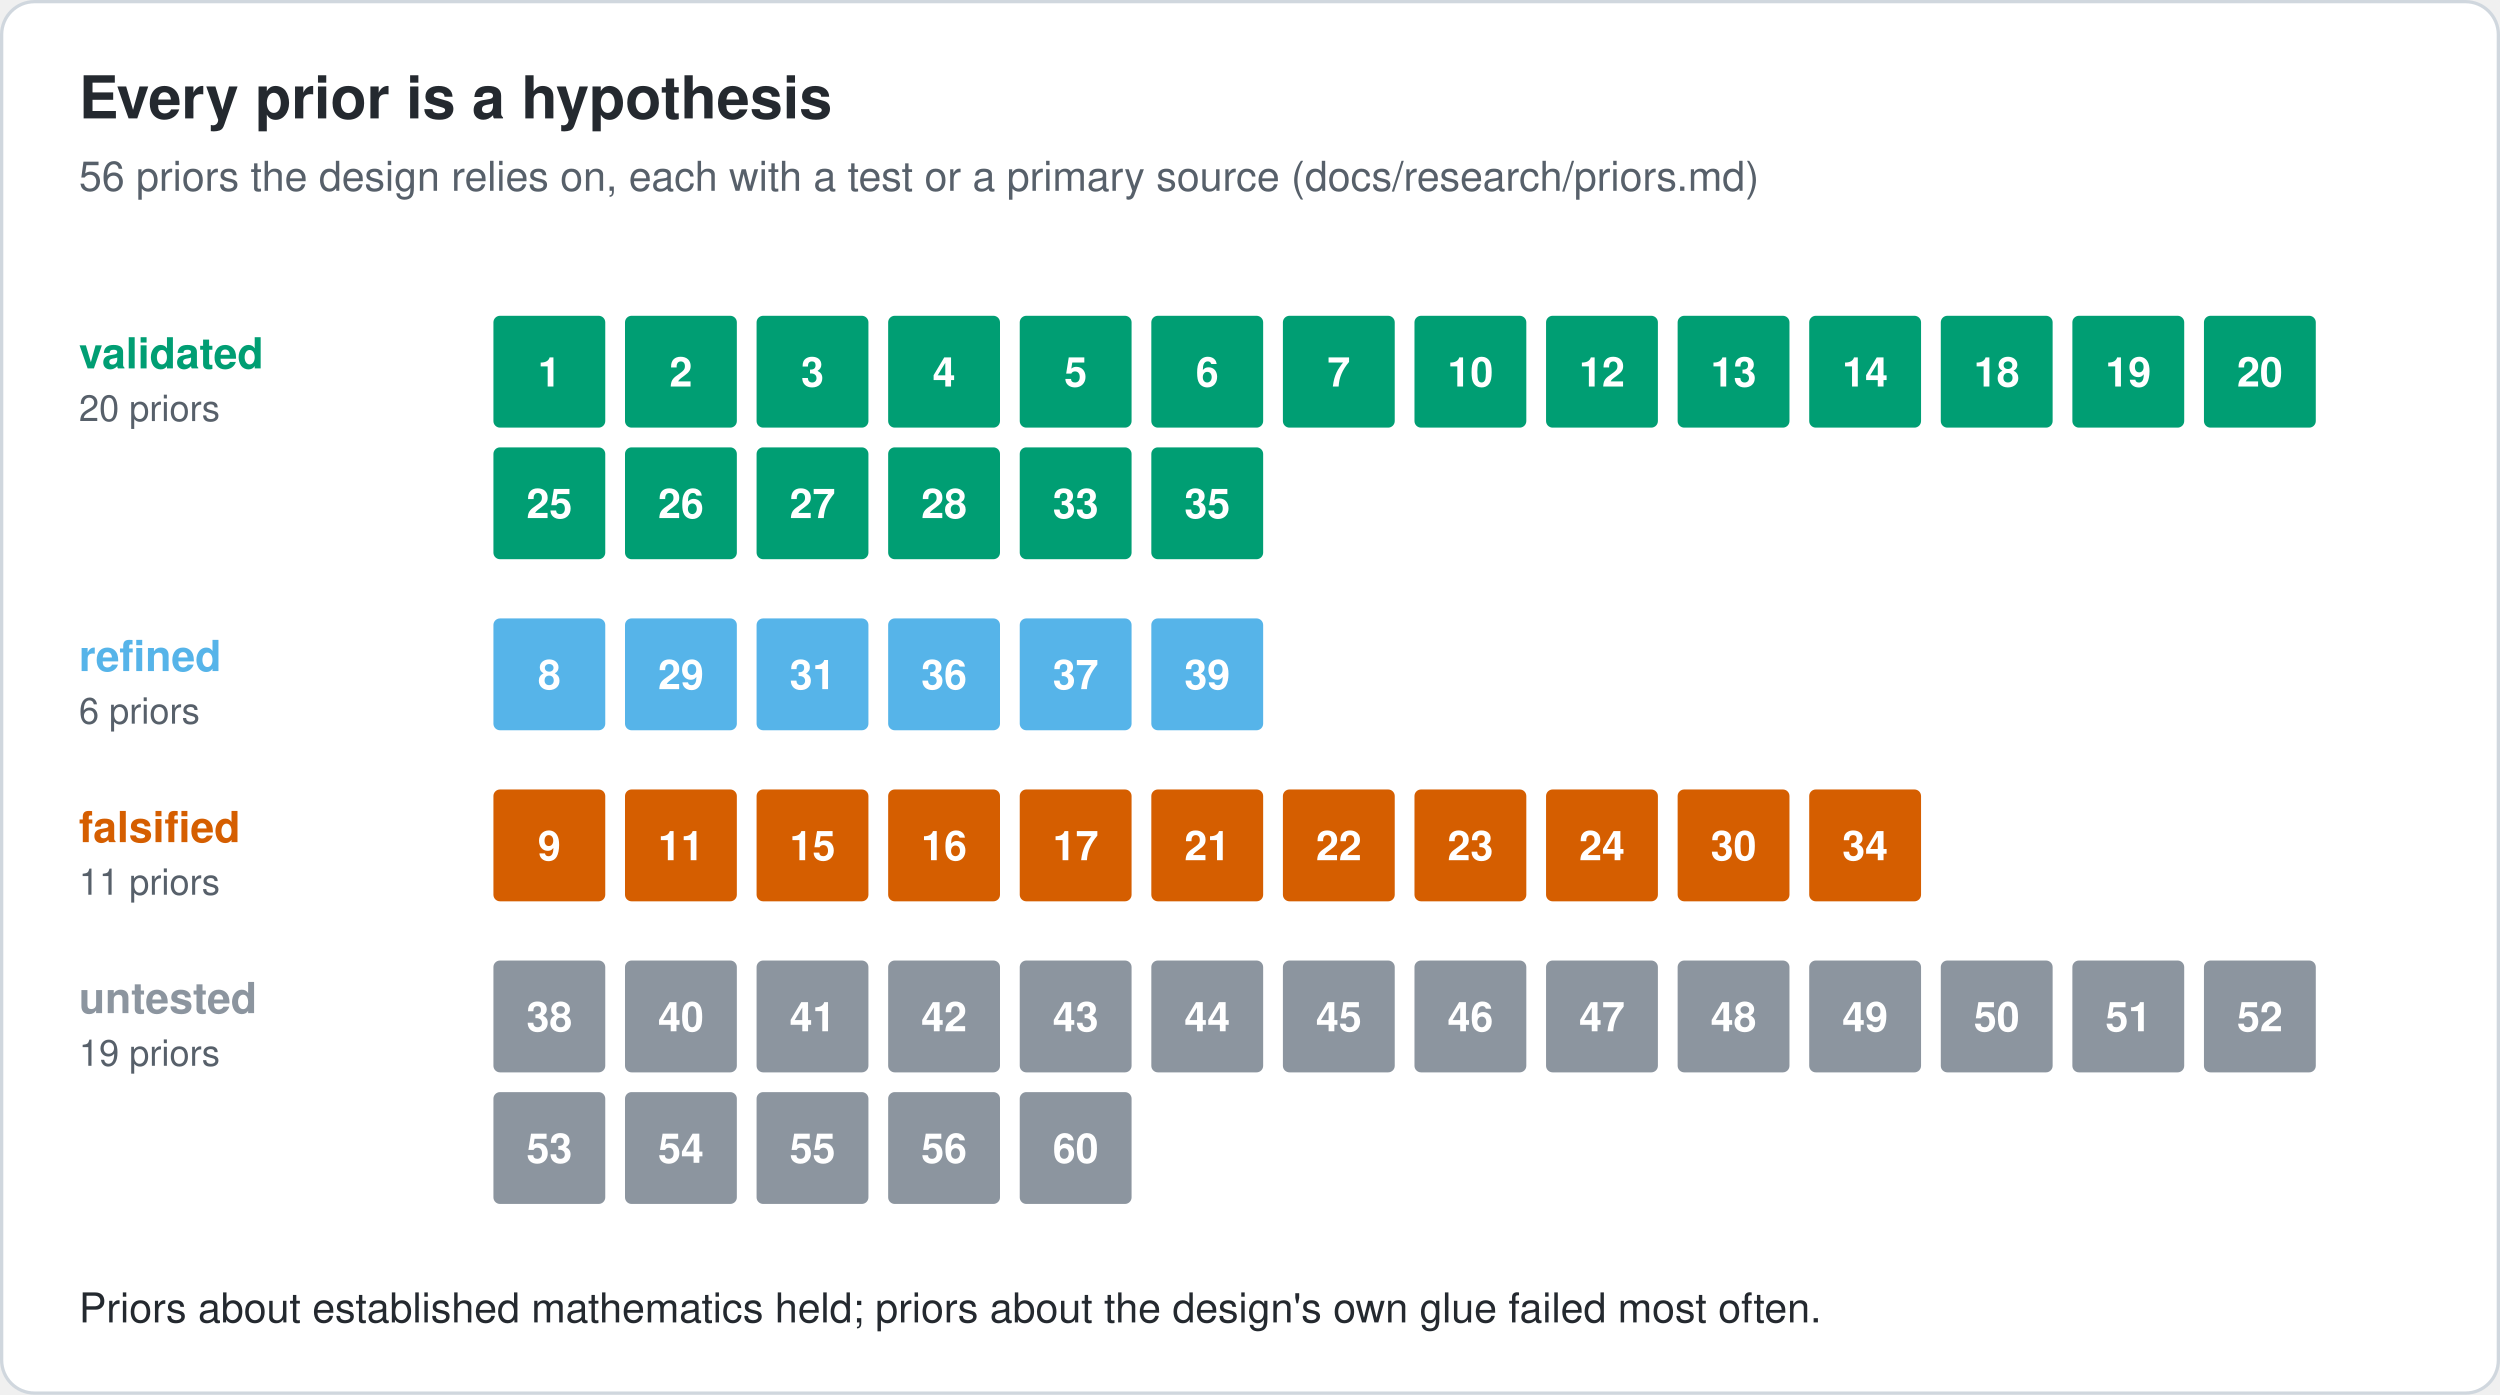
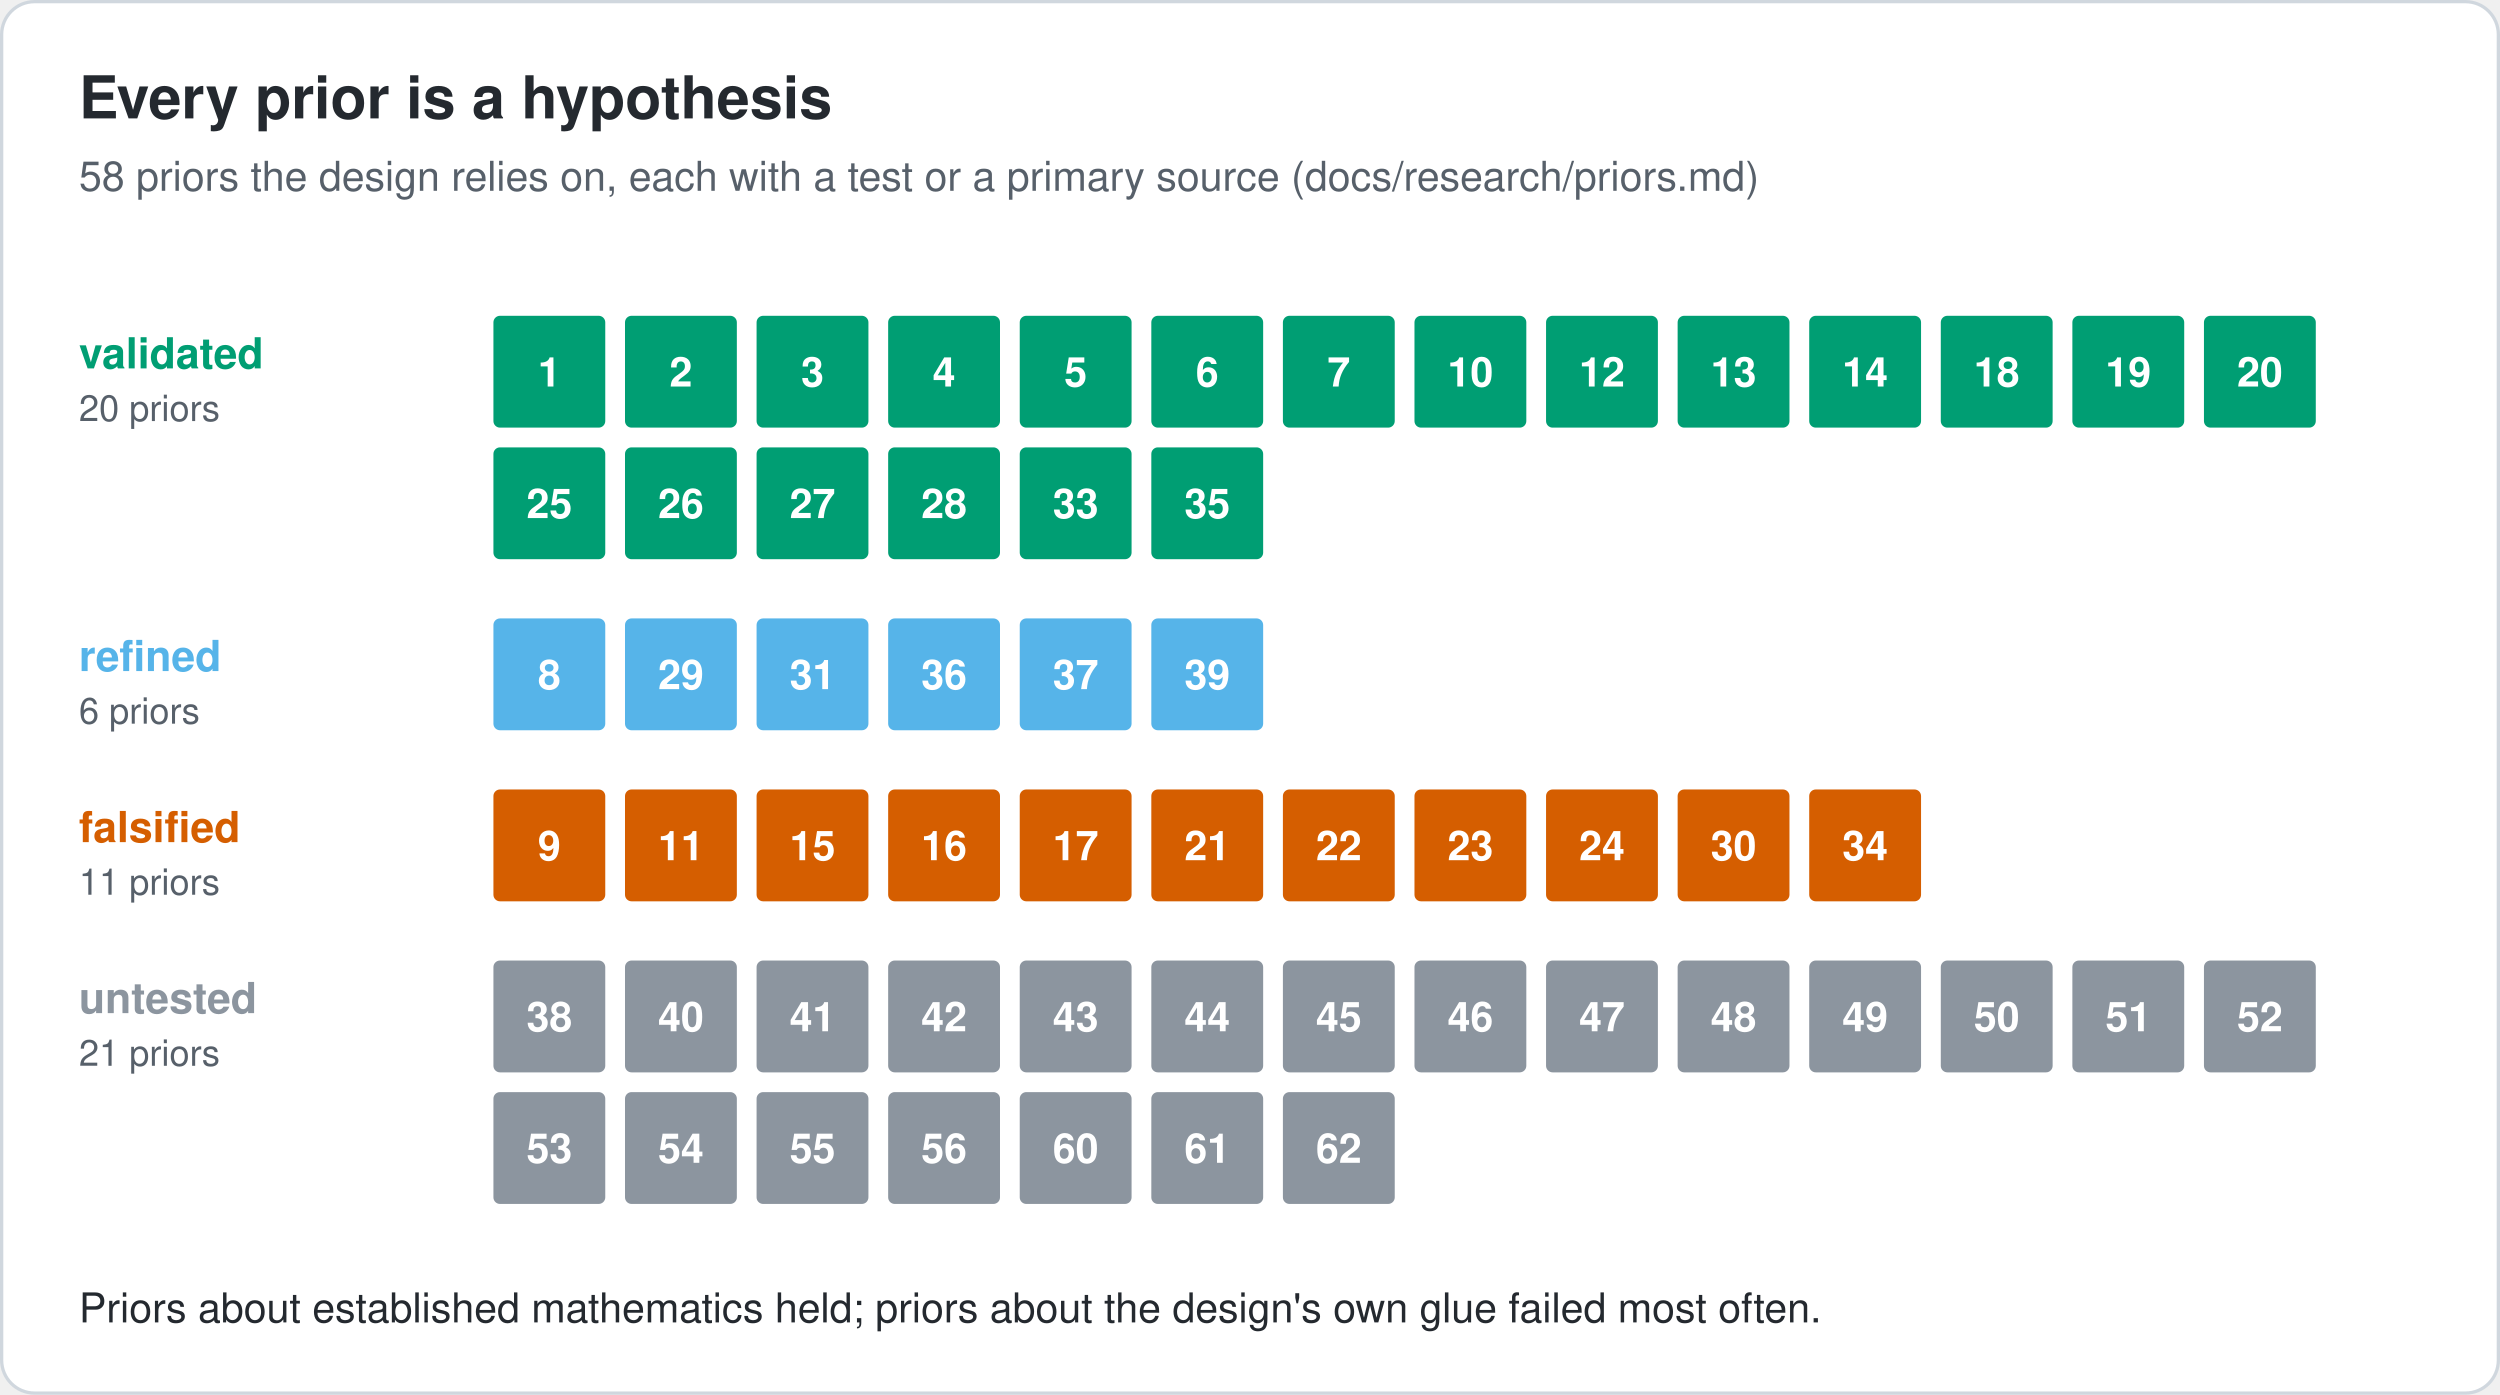
<svg xmlns="http://www.w3.org/2000/svg" width="760" height="424" viewBox="0 0 760 424" font-family="-apple-system, BlinkMacSystemFont, 'Segoe UI', Helvetica, Arial, sans-serif" role="img">
  <rect x="0.5" y="0.5" width="759" height="423" rx="10" fill="#ffffff" stroke="#d0d7de" />
  <text x="24" y="36" font-size="18" fill="#24292f" font-weight="600">Every prior is a hypothesis</text>
-   <text x="24" y="58" font-size="12.5" fill="#57606a">56 priors the design relies on, each with a test or a primary source (docs/research/priors.md)</text>
+   <text x="24" y="58" font-size="12.5" fill="#57606a">58 priors the design relies on, each with a test or a primary source (docs/research/priors.md)</text>
  <text x="24" y="112" font-size="13" fill="#009E73" font-weight="600">validated</text>
  <text x="24" y="128" font-size="11" fill="#57606a">20 priors</text>
  <rect x="150" y="96" width="34" height="34" rx="2" fill="#009E73" />
  <text x="167" y="117.5" font-size="12.5" fill="#ffffff" text-anchor="middle" font-weight="600">1</text>
  <rect x="190" y="96" width="34" height="34" rx="2" fill="#009E73" />
  <text x="207" y="117.5" font-size="12.5" fill="#ffffff" text-anchor="middle" font-weight="600">2</text>
  <rect x="230" y="96" width="34" height="34" rx="2" fill="#009E73" />
  <text x="247" y="117.5" font-size="12.5" fill="#ffffff" text-anchor="middle" font-weight="600">3</text>
  <rect x="270" y="96" width="34" height="34" rx="2" fill="#009E73" />
  <text x="287" y="117.5" font-size="12.5" fill="#ffffff" text-anchor="middle" font-weight="600">4</text>
  <rect x="310" y="96" width="34" height="34" rx="2" fill="#009E73" />
  <text x="327" y="117.5" font-size="12.5" fill="#ffffff" text-anchor="middle" font-weight="600">5</text>
  <rect x="350" y="96" width="34" height="34" rx="2" fill="#009E73" />
  <text x="367" y="117.5" font-size="12.5" fill="#ffffff" text-anchor="middle" font-weight="600">6</text>
  <rect x="390" y="96" width="34" height="34" rx="2" fill="#009E73" />
  <text x="407" y="117.5" font-size="12.5" fill="#ffffff" text-anchor="middle" font-weight="600">7</text>
  <rect x="430" y="96" width="34" height="34" rx="2" fill="#009E73" />
  <text x="447" y="117.5" font-size="12.5" fill="#ffffff" text-anchor="middle" font-weight="600">10</text>
  <rect x="470" y="96" width="34" height="34" rx="2" fill="#009E73" />
  <text x="487" y="117.5" font-size="12.5" fill="#ffffff" text-anchor="middle" font-weight="600">12</text>
  <rect x="510" y="96" width="34" height="34" rx="2" fill="#009E73" />
  <text x="527" y="117.5" font-size="12.5" fill="#ffffff" text-anchor="middle" font-weight="600">13</text>
  <rect x="550" y="96" width="34" height="34" rx="2" fill="#009E73" />
  <text x="567" y="117.5" font-size="12.5" fill="#ffffff" text-anchor="middle" font-weight="600">14</text>
  <rect x="590" y="96" width="34" height="34" rx="2" fill="#009E73" />
  <text x="607" y="117.5" font-size="12.5" fill="#ffffff" text-anchor="middle" font-weight="600">18</text>
  <rect x="630" y="96" width="34" height="34" rx="2" fill="#009E73" />
  <text x="647" y="117.5" font-size="12.5" fill="#ffffff" text-anchor="middle" font-weight="600">19</text>
  <rect x="670" y="96" width="34" height="34" rx="2" fill="#009E73" />
  <text x="687" y="117.5" font-size="12.5" fill="#ffffff" text-anchor="middle" font-weight="600">20</text>
  <rect x="150" y="136" width="34" height="34" rx="2" fill="#009E73" />
  <text x="167" y="157.5" font-size="12.5" fill="#ffffff" text-anchor="middle" font-weight="600">25</text>
  <rect x="190" y="136" width="34" height="34" rx="2" fill="#009E73" />
  <text x="207" y="157.5" font-size="12.5" fill="#ffffff" text-anchor="middle" font-weight="600">26</text>
  <rect x="230" y="136" width="34" height="34" rx="2" fill="#009E73" />
  <text x="247" y="157.5" font-size="12.5" fill="#ffffff" text-anchor="middle" font-weight="600">27</text>
  <rect x="270" y="136" width="34" height="34" rx="2" fill="#009E73" />
  <text x="287" y="157.5" font-size="12.5" fill="#ffffff" text-anchor="middle" font-weight="600">28</text>
  <rect x="310" y="136" width="34" height="34" rx="2" fill="#009E73" />
  <text x="327" y="157.5" font-size="12.5" fill="#ffffff" text-anchor="middle" font-weight="600">33</text>
  <rect x="350" y="136" width="34" height="34" rx="2" fill="#009E73" />
  <text x="367" y="157.5" font-size="12.5" fill="#ffffff" text-anchor="middle" font-weight="600">35</text>
  <text x="24" y="204" font-size="13" fill="#56B4E9" font-weight="600">refined</text>
  <text x="24" y="220" font-size="11" fill="#57606a">6 priors</text>
  <rect x="150" y="188" width="34" height="34" rx="2" fill="#56B4E9" />
  <text x="167" y="209.5" font-size="12.5" fill="#ffffff" text-anchor="middle" font-weight="600">8</text>
  <rect x="190" y="188" width="34" height="34" rx="2" fill="#56B4E9" />
  <text x="207" y="209.5" font-size="12.5" fill="#ffffff" text-anchor="middle" font-weight="600">29</text>
  <rect x="230" y="188" width="34" height="34" rx="2" fill="#56B4E9" />
  <text x="247" y="209.5" font-size="12.5" fill="#ffffff" text-anchor="middle" font-weight="600">31</text>
  <rect x="270" y="188" width="34" height="34" rx="2" fill="#56B4E9" />
  <text x="287" y="209.5" font-size="12.5" fill="#ffffff" text-anchor="middle" font-weight="600">36</text>
  <rect x="310" y="188" width="34" height="34" rx="2" fill="#56B4E9" />
  <text x="327" y="209.5" font-size="12.5" fill="#ffffff" text-anchor="middle" font-weight="600">37</text>
  <rect x="350" y="188" width="34" height="34" rx="2" fill="#56B4E9" />
  <text x="367" y="209.5" font-size="12.5" fill="#ffffff" text-anchor="middle" font-weight="600">39</text>
  <text x="24" y="256" font-size="13" fill="#D55E00" font-weight="600">falsified</text>
  <text x="24" y="272" font-size="11" fill="#57606a">11 priors</text>
  <rect x="150" y="240" width="34" height="34" rx="2" fill="#D55E00" />
  <text x="167" y="261.5" font-size="12.5" fill="#ffffff" text-anchor="middle" font-weight="600">9</text>
  <rect x="190" y="240" width="34" height="34" rx="2" fill="#D55E00" />
  <text x="207" y="261.5" font-size="12.5" fill="#ffffff" text-anchor="middle" font-weight="600">11</text>
  <rect x="230" y="240" width="34" height="34" rx="2" fill="#D55E00" />
  <text x="247" y="261.5" font-size="12.5" fill="#ffffff" text-anchor="middle" font-weight="600">15</text>
  <rect x="270" y="240" width="34" height="34" rx="2" fill="#D55E00" />
  <text x="287" y="261.5" font-size="12.5" fill="#ffffff" text-anchor="middle" font-weight="600">16</text>
  <rect x="310" y="240" width="34" height="34" rx="2" fill="#D55E00" />
  <text x="327" y="261.5" font-size="12.5" fill="#ffffff" text-anchor="middle" font-weight="600">17</text>
  <rect x="350" y="240" width="34" height="34" rx="2" fill="#D55E00" />
  <text x="367" y="261.5" font-size="12.5" fill="#ffffff" text-anchor="middle" font-weight="600">21</text>
  <rect x="390" y="240" width="34" height="34" rx="2" fill="#D55E00" />
  <text x="407" y="261.5" font-size="12.5" fill="#ffffff" text-anchor="middle" font-weight="600">22</text>
  <rect x="430" y="240" width="34" height="34" rx="2" fill="#D55E00" />
  <text x="447" y="261.5" font-size="12.5" fill="#ffffff" text-anchor="middle" font-weight="600">23</text>
  <rect x="470" y="240" width="34" height="34" rx="2" fill="#D55E00" />
  <text x="487" y="261.5" font-size="12.5" fill="#ffffff" text-anchor="middle" font-weight="600">24</text>
  <rect x="510" y="240" width="34" height="34" rx="2" fill="#D55E00" />
  <text x="527" y="261.5" font-size="12.5" fill="#ffffff" text-anchor="middle" font-weight="600">30</text>
  <rect x="550" y="240" width="34" height="34" rx="2" fill="#D55E00" />
  <text x="567" y="261.5" font-size="12.5" fill="#ffffff" text-anchor="middle" font-weight="600">34</text>
  <text x="24" y="308" font-size="13" fill="#8c959f" font-weight="600">untested</text>
-   <text x="24" y="324" font-size="11" fill="#57606a">19 priors</text>
+   <text x="24" y="324" font-size="11" fill="#57606a">21 priors</text>
  <rect x="150" y="292" width="34" height="34" rx="2" fill="#8c959f" />
  <text x="167" y="313.5" font-size="12.5" fill="#ffffff" text-anchor="middle" font-weight="600">38</text>
  <rect x="190" y="292" width="34" height="34" rx="2" fill="#8c959f" />
  <text x="207" y="313.5" font-size="12.5" fill="#ffffff" text-anchor="middle" font-weight="600">40</text>
  <rect x="230" y="292" width="34" height="34" rx="2" fill="#8c959f" />
  <text x="247" y="313.5" font-size="12.5" fill="#ffffff" text-anchor="middle" font-weight="600">41</text>
  <rect x="270" y="292" width="34" height="34" rx="2" fill="#8c959f" />
  <text x="287" y="313.5" font-size="12.5" fill="#ffffff" text-anchor="middle" font-weight="600">42</text>
  <rect x="310" y="292" width="34" height="34" rx="2" fill="#8c959f" />
  <text x="327" y="313.5" font-size="12.5" fill="#ffffff" text-anchor="middle" font-weight="600">43</text>
  <rect x="350" y="292" width="34" height="34" rx="2" fill="#8c959f" />
  <text x="367" y="313.5" font-size="12.5" fill="#ffffff" text-anchor="middle" font-weight="600">44</text>
  <rect x="390" y="292" width="34" height="34" rx="2" fill="#8c959f" />
  <text x="407" y="313.5" font-size="12.5" fill="#ffffff" text-anchor="middle" font-weight="600">45</text>
  <rect x="430" y="292" width="34" height="34" rx="2" fill="#8c959f" />
  <text x="447" y="313.5" font-size="12.5" fill="#ffffff" text-anchor="middle" font-weight="600">46</text>
  <rect x="470" y="292" width="34" height="34" rx="2" fill="#8c959f" />
  <text x="487" y="313.5" font-size="12.5" fill="#ffffff" text-anchor="middle" font-weight="600">47</text>
  <rect x="510" y="292" width="34" height="34" rx="2" fill="#8c959f" />
  <text x="527" y="313.5" font-size="12.5" fill="#ffffff" text-anchor="middle" font-weight="600">48</text>
  <rect x="550" y="292" width="34" height="34" rx="2" fill="#8c959f" />
  <text x="567" y="313.5" font-size="12.5" fill="#ffffff" text-anchor="middle" font-weight="600">49</text>
  <rect x="590" y="292" width="34" height="34" rx="2" fill="#8c959f" />
  <text x="607" y="313.5" font-size="12.5" fill="#ffffff" text-anchor="middle" font-weight="600">50</text>
  <rect x="630" y="292" width="34" height="34" rx="2" fill="#8c959f" />
  <text x="647" y="313.5" font-size="12.5" fill="#ffffff" text-anchor="middle" font-weight="600">51</text>
  <rect x="670" y="292" width="34" height="34" rx="2" fill="#8c959f" />
  <text x="687" y="313.5" font-size="12.5" fill="#ffffff" text-anchor="middle" font-weight="600">52</text>
  <rect x="150" y="332" width="34" height="34" rx="2" fill="#8c959f" />
  <text x="167" y="353.5" font-size="12.5" fill="#ffffff" text-anchor="middle" font-weight="600">53</text>
  <rect x="190" y="332" width="34" height="34" rx="2" fill="#8c959f" />
  <text x="207" y="353.5" font-size="12.5" fill="#ffffff" text-anchor="middle" font-weight="600">54</text>
  <rect x="230" y="332" width="34" height="34" rx="2" fill="#8c959f" />
  <text x="247" y="353.5" font-size="12.5" fill="#ffffff" text-anchor="middle" font-weight="600">55</text>
  <rect x="270" y="332" width="34" height="34" rx="2" fill="#8c959f" />
  <text x="287" y="353.5" font-size="12.5" fill="#ffffff" text-anchor="middle" font-weight="600">56</text>
  <rect x="310" y="332" width="34" height="34" rx="2" fill="#8c959f" />
  <text x="327" y="353.5" font-size="12.5" fill="#ffffff" text-anchor="middle" font-weight="600">60</text>
+   <rect x="350" y="332" width="34" height="34" rx="2" fill="#8c959f" />
+   <text x="367" y="353.5" font-size="12.5" fill="#ffffff" text-anchor="middle" font-weight="600">61</text>
+   <rect x="390" y="332" width="34" height="34" rx="2" fill="#8c959f" />
+   <text x="407" y="353.5" font-size="12.5" fill="#ffffff" text-anchor="middle" font-weight="600">62</text>
  <text x="24" y="402" font-size="12.5" fill="#24292f">Priors about established mathematics held; priors about the design's own glue failed most often.</text>
</svg>
